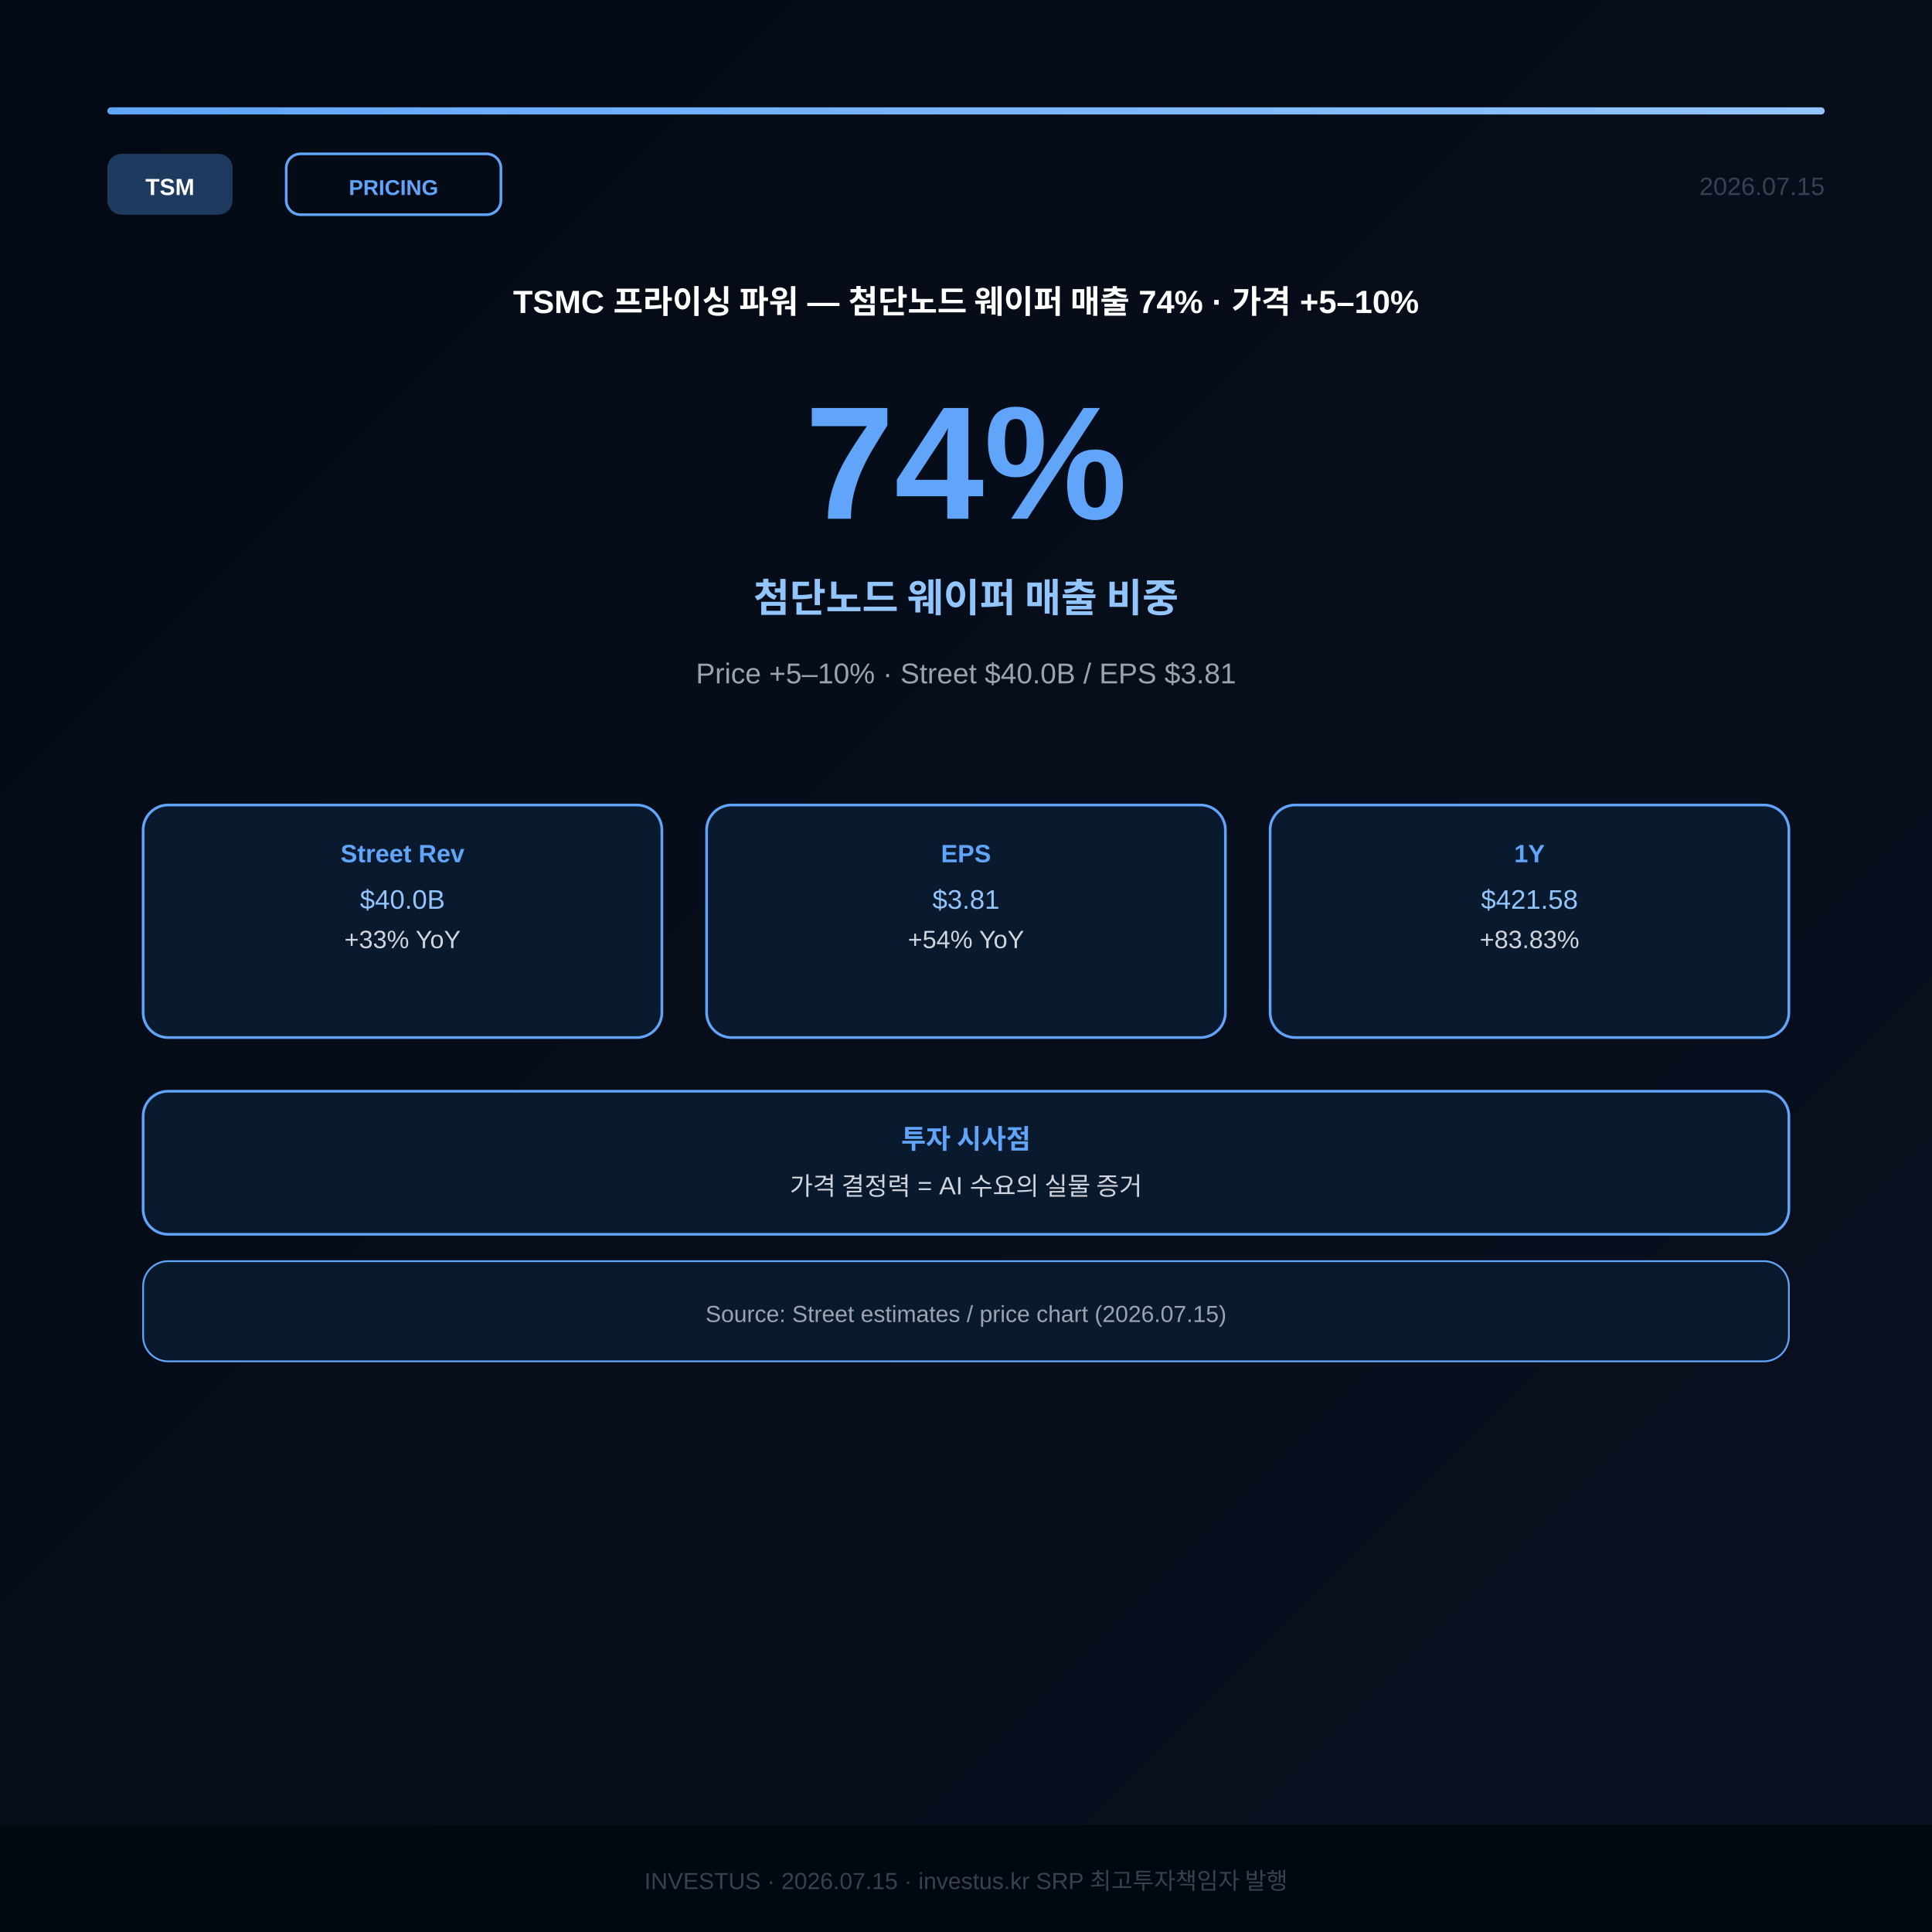
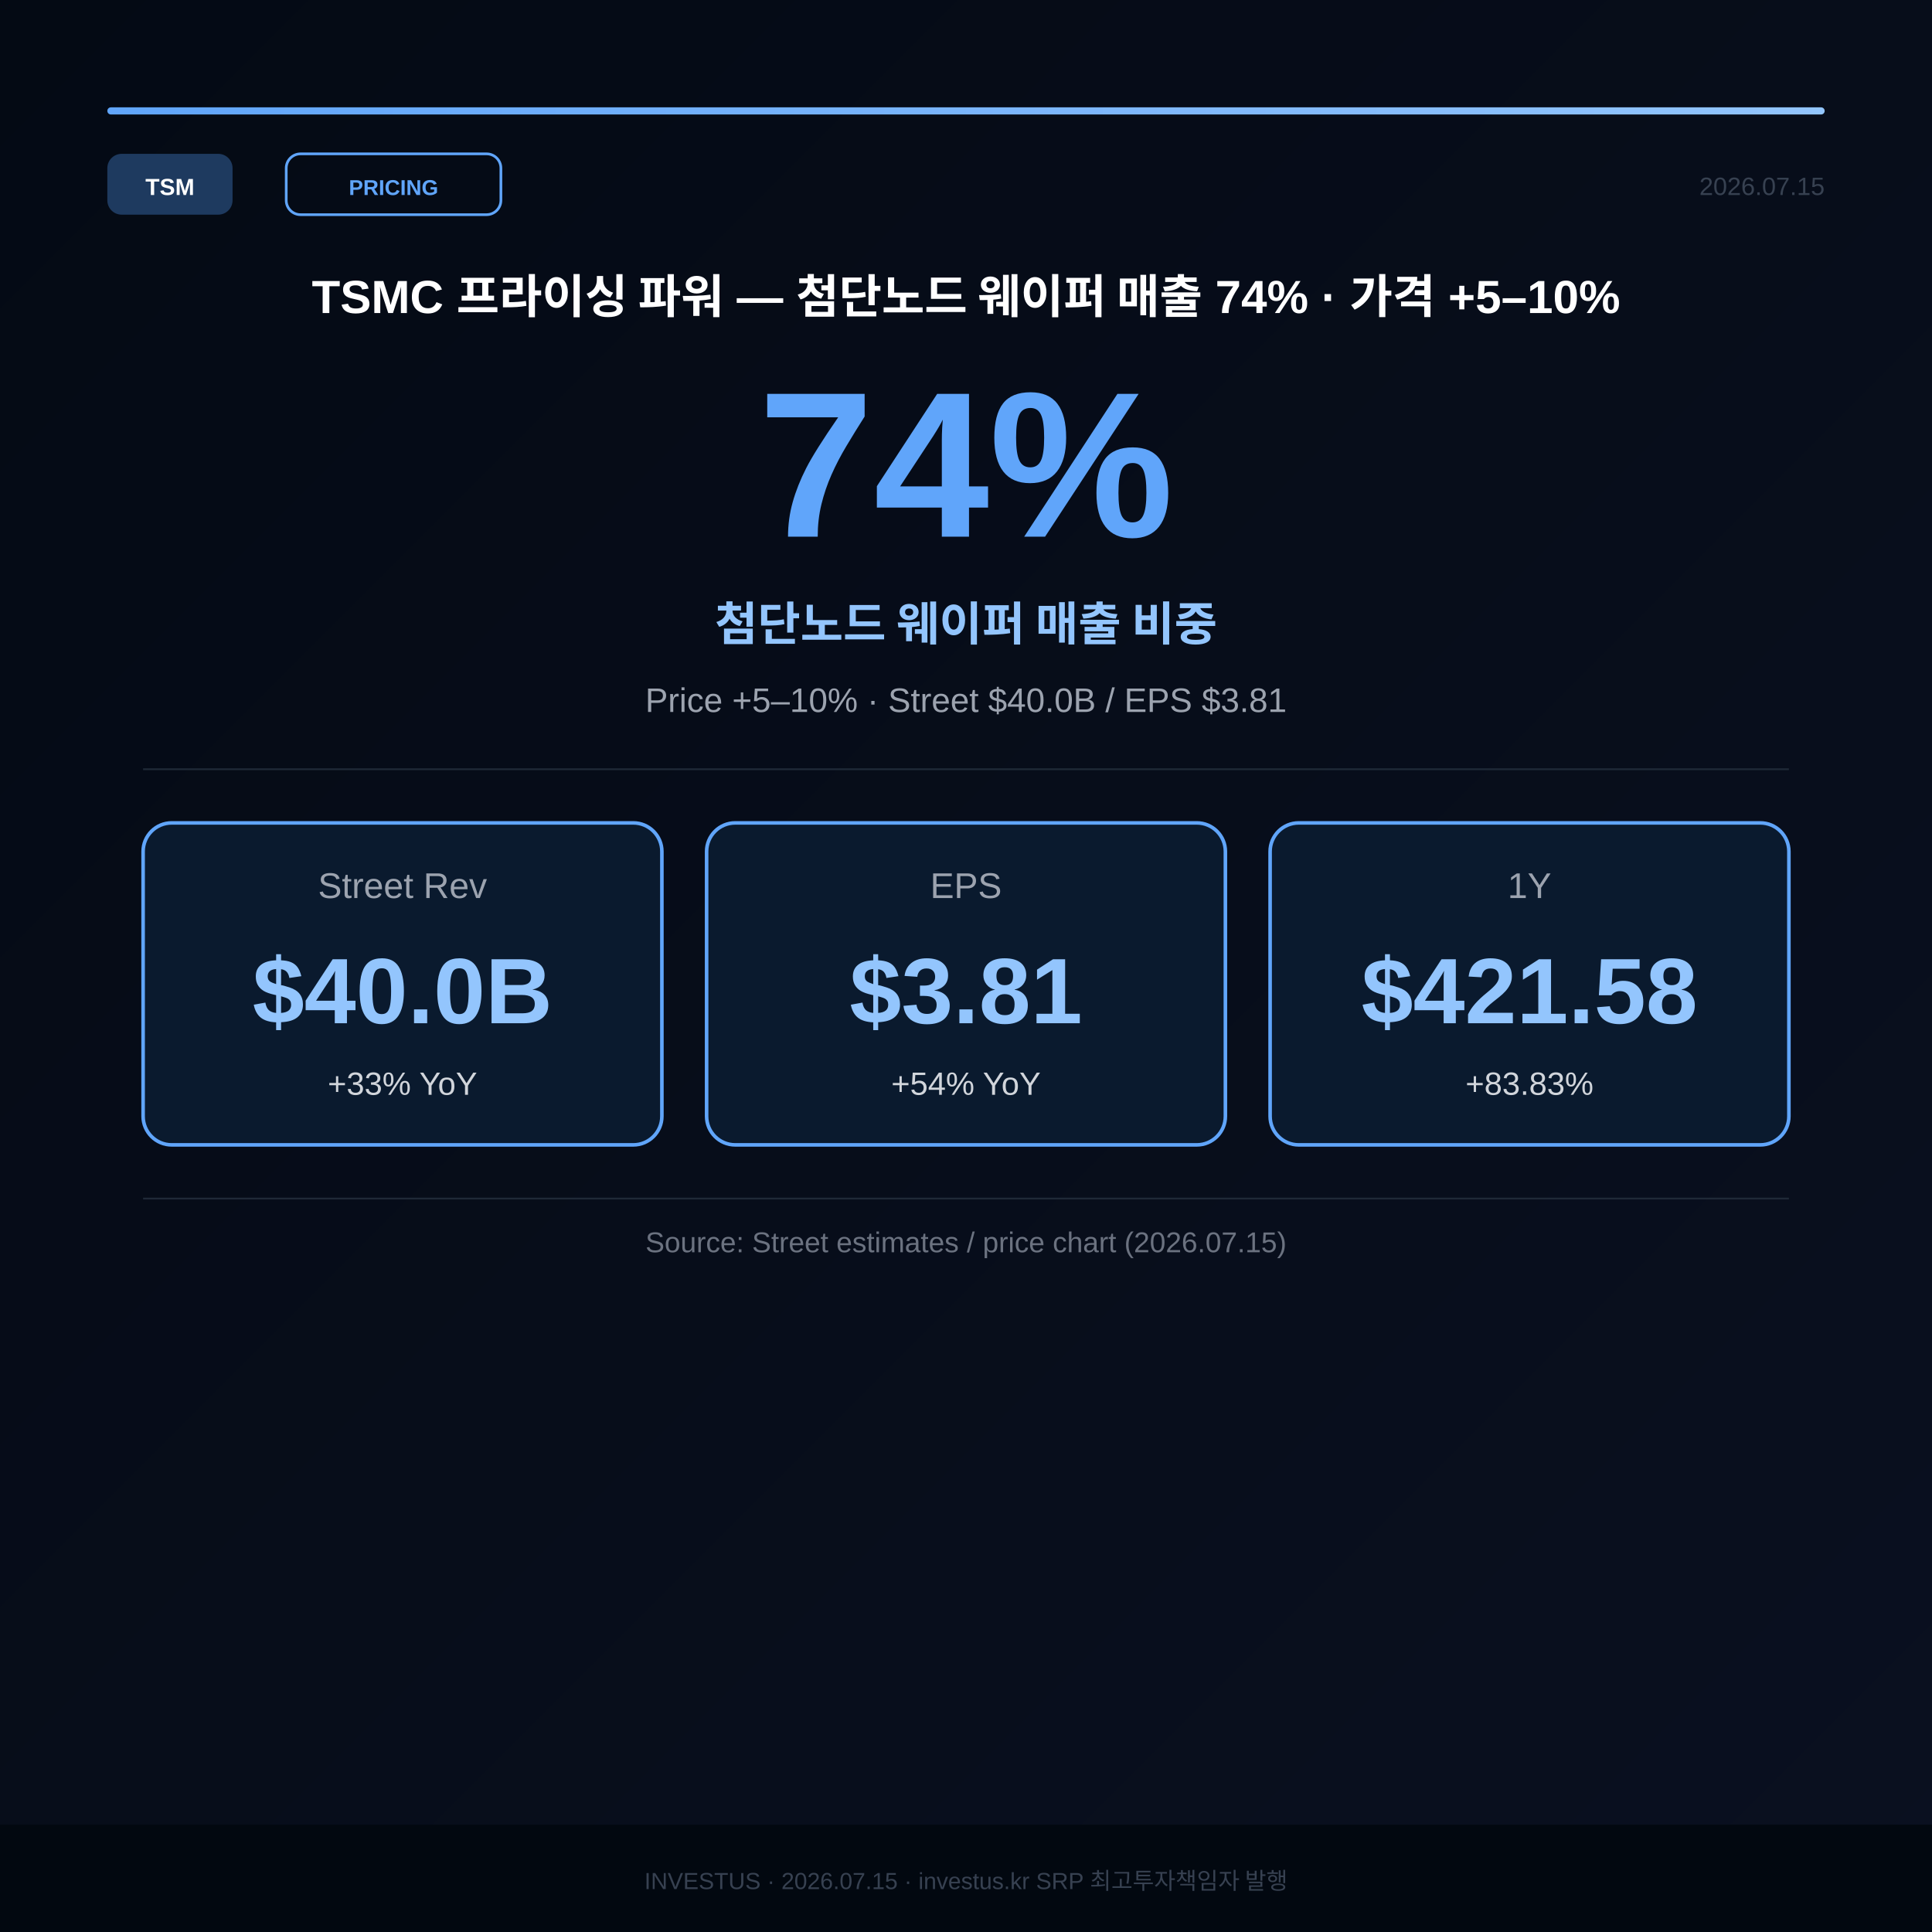
<svg xmlns="http://www.w3.org/2000/svg" viewBox="0 0 1080 1080" width="1080" height="1080">
  <defs>
    <linearGradient id="bg" x1="0%" y1="0%" x2="100%" y2="100%">
      <stop offset="0%" style="stop-color:#040a14" />
      <stop offset="100%" style="stop-color:#0a1020" />
    </linearGradient>
    <linearGradient id="grad" x1="0%" y1="0%" x2="100%" y2="0%">
      <stop offset="0%" style="stop-color:#60a5fa" />
      <stop offset="100%" style="stop-color:#93c5fd" />
    </linearGradient>
  </defs>
  <rect width="1080" height="1080" fill="url(#bg)" />
  <rect x="60" y="60" width="960" height="4" fill="url(#grad)" rx="2" />
  <rect x="60" y="86" width="70" height="34" rx="8" fill="#1e3a5f" />
  <text x="95.0" y="109" font-family="Arial Black, Arial" font-weight="900" font-size="13" fill="#ffffff" text-anchor="middle">TSM</text>
  <rect x="160" y="86" width="120" height="34" rx="8" fill="none" stroke="#60a5fa" stroke-width="1.5" />
  <text x="220.0" y="109" font-family="Arial, sans-serif" font-weight="700" font-size="12" fill="#60a5fa" text-anchor="middle">PRICING</text>
  <text x="1020" y="109" font-family="Arial, sans-serif" font-size="14" fill="#374151" text-anchor="end">2026.07.15</text>
-   <text x="540" y="175" font-family="Arial Black, Arial" font-weight="900" font-size="18" fill="#ffffff" text-anchor="middle">TSMC 프라이싱 파워 — 첨단노드 웨이퍼 매출 74% · 가격 +5–10%</text>
-   <text x="540" y="290" font-family="Arial Black, Arial" font-weight="900" font-size="90" fill="#60a5fa" text-anchor="middle">74%</text>
-   <text x="540" y="342" font-family="Arial Black, Arial" font-weight="900" font-size="22" fill="#93c5fd" text-anchor="middle">첨단노드 웨이퍼 매출 비중</text>
-   <text x="540" y="382" font-family="Arial, sans-serif" font-size="16" fill="#9ca3af" text-anchor="middle">Price +5–10% · Street $40.0B / EPS $3.81</text>
-   <rect x="80" y="450" width="290" height="130" rx="14" fill="#0a1a2e" stroke="#60a5fa" stroke-width="1.5" />
-   <text x="225.0" y="482" font-family="Arial Black, Arial" font-weight="900" font-size="14" fill="#60a5fa" text-anchor="middle">Street Rev</text>
-   <text x="225.0" y="508" font-family="Arial, sans-serif" font-size="15" fill="#93c5fd" text-anchor="middle">$40.0B</text>
-   <text x="225.0" y="530" font-family="Arial, sans-serif" font-size="14" fill="#d1d5db" text-anchor="middle">+33% YoY</text>
-   <rect x="395" y="450" width="290" height="130" rx="14" fill="#0a1a2e" stroke="#60a5fa" stroke-width="1.5" />
-   <text x="540.0" y="482" font-family="Arial Black, Arial" font-weight="900" font-size="14" fill="#60a5fa" text-anchor="middle">EPS</text>
-   <text x="540.0" y="508" font-family="Arial, sans-serif" font-size="15" fill="#93c5fd" text-anchor="middle">$3.81</text>
-   <text x="540.0" y="530" font-family="Arial, sans-serif" font-size="14" fill="#d1d5db" text-anchor="middle">+54% YoY</text>
-   <rect x="710" y="450" width="290" height="130" rx="14" fill="#0a1a2e" stroke="#60a5fa" stroke-width="1.5" />
-   <text x="855.0" y="482" font-family="Arial Black, Arial" font-weight="900" font-size="14" fill="#60a5fa" text-anchor="middle">1Y</text>
-   <text x="855.0" y="508" font-family="Arial, sans-serif" font-size="15" fill="#93c5fd" text-anchor="middle">$421.58</text>
-   <text x="855.0" y="530" font-family="Arial, sans-serif" font-size="14" fill="#d1d5db" text-anchor="middle">+83.83%</text>
-   <rect x="80" y="610" width="920" height="80" rx="14" fill="#0a1a2e" stroke="#60a5fa" stroke-width="1.5" />
-   <text x="540" y="642" font-family="Arial Black, Arial" font-weight="900" font-size="15" fill="#60a5fa" text-anchor="middle">투자 시사점</text>
-   <text x="540" y="668" font-family="Arial, sans-serif" font-size="14" fill="#d1d5db" text-anchor="middle">가격 결정력 = AI 수요의 실물 증거</text>
-   <rect x="80" y="705" width="920" height="56" rx="14" fill="#0a1a2e" stroke="#60a5fa" stroke-width="1" />
-   <text x="540" y="739" font-family="Arial, sans-serif" font-size="13" fill="#9ca3af" text-anchor="middle">Source: Street estimates / price chart (2026.07.15)</text>
+   <text x="540" y="175" font-family="Arial Black, Arial" font-weight="900" font-size="26" fill="#ffffff" text-anchor="middle">TSMC 프라이싱 파워 — 첨단노드 웨이퍼 매출 74% · 가격 +5–10%</text>
+   <text x="540" y="300" font-family="Arial Black, Arial" font-weight="900" font-size="116" fill="#60a5fa" text-anchor="middle">74%</text>
+   <text x="540" y="358" font-family="Arial Black, Arial" font-weight="900" font-size="26" fill="#93c5fd" text-anchor="middle">첨단노드 웨이퍼 매출 비중</text>
+   <text x="540" y="398" font-family="Arial, sans-serif" font-size="19" fill="#9ca3af" text-anchor="middle">Price +5–10% · Street $40.0B / EPS $3.81</text>
+   <line x1="80" y1="430" x2="1000" y2="430" stroke="#1f2937" stroke-width="1" />
+   <rect x="80" y="460" width="290" height="180" rx="16" fill="#0a1a2e" stroke="#60a5fa" stroke-width="2" />
+   <text x="225.0" y="502" font-family="Arial, sans-serif" font-size="20" fill="#9ca3af" text-anchor="middle">Street Rev</text>
+   <text x="225.0" y="572" font-family="Arial Black, Arial" font-weight="900" font-size="52" fill="#93c5fd" text-anchor="middle">$40.0B</text>
+   <text x="225.0" y="612" font-family="Arial, sans-serif" font-size="18" fill="#d1d5db" text-anchor="middle">+33% YoY</text>
+   <rect x="395" y="460" width="290" height="180" rx="16" fill="#0a1a2e" stroke="#60a5fa" stroke-width="2" />
+   <text x="540.0" y="502" font-family="Arial, sans-serif" font-size="20" fill="#9ca3af" text-anchor="middle">EPS</text>
+   <text x="540.0" y="572" font-family="Arial Black, Arial" font-weight="900" font-size="52" fill="#93c5fd" text-anchor="middle">$3.81</text>
+   <text x="540.0" y="612" font-family="Arial, sans-serif" font-size="18" fill="#d1d5db" text-anchor="middle">+54% YoY</text>
+   <rect x="710" y="460" width="290" height="180" rx="16" fill="#0a1a2e" stroke="#60a5fa" stroke-width="2" />
+   <text x="855.0" y="502" font-family="Arial, sans-serif" font-size="20" fill="#9ca3af" text-anchor="middle">1Y</text>
+   <text x="855.0" y="572" font-family="Arial Black, Arial" font-weight="900" font-size="52" fill="#93c5fd" text-anchor="middle">$421.58</text>
+   <text x="855.0" y="612" font-family="Arial, sans-serif" font-size="18" fill="#d1d5db" text-anchor="middle">+83.83%</text>
+   <line x1="80" y1="670" x2="1000" y2="670" stroke="#1f2937" stroke-width="1" />
+   <text x="540" y="700" font-family="Arial, sans-serif" font-size="16" fill="#6b7280" text-anchor="middle">Source: Street estimates / price chart (2026.07.15)</text>
  <rect x="0" y="1020" width="1080" height="60" fill="#020810" />
  <text x="540" y="1056" font-family="Arial, sans-serif" font-size="13" fill="#374151" text-anchor="middle">INVESTUS · 2026.07.15 · investus.kr SRP 최고투자책임자 발행</text>
</svg>
